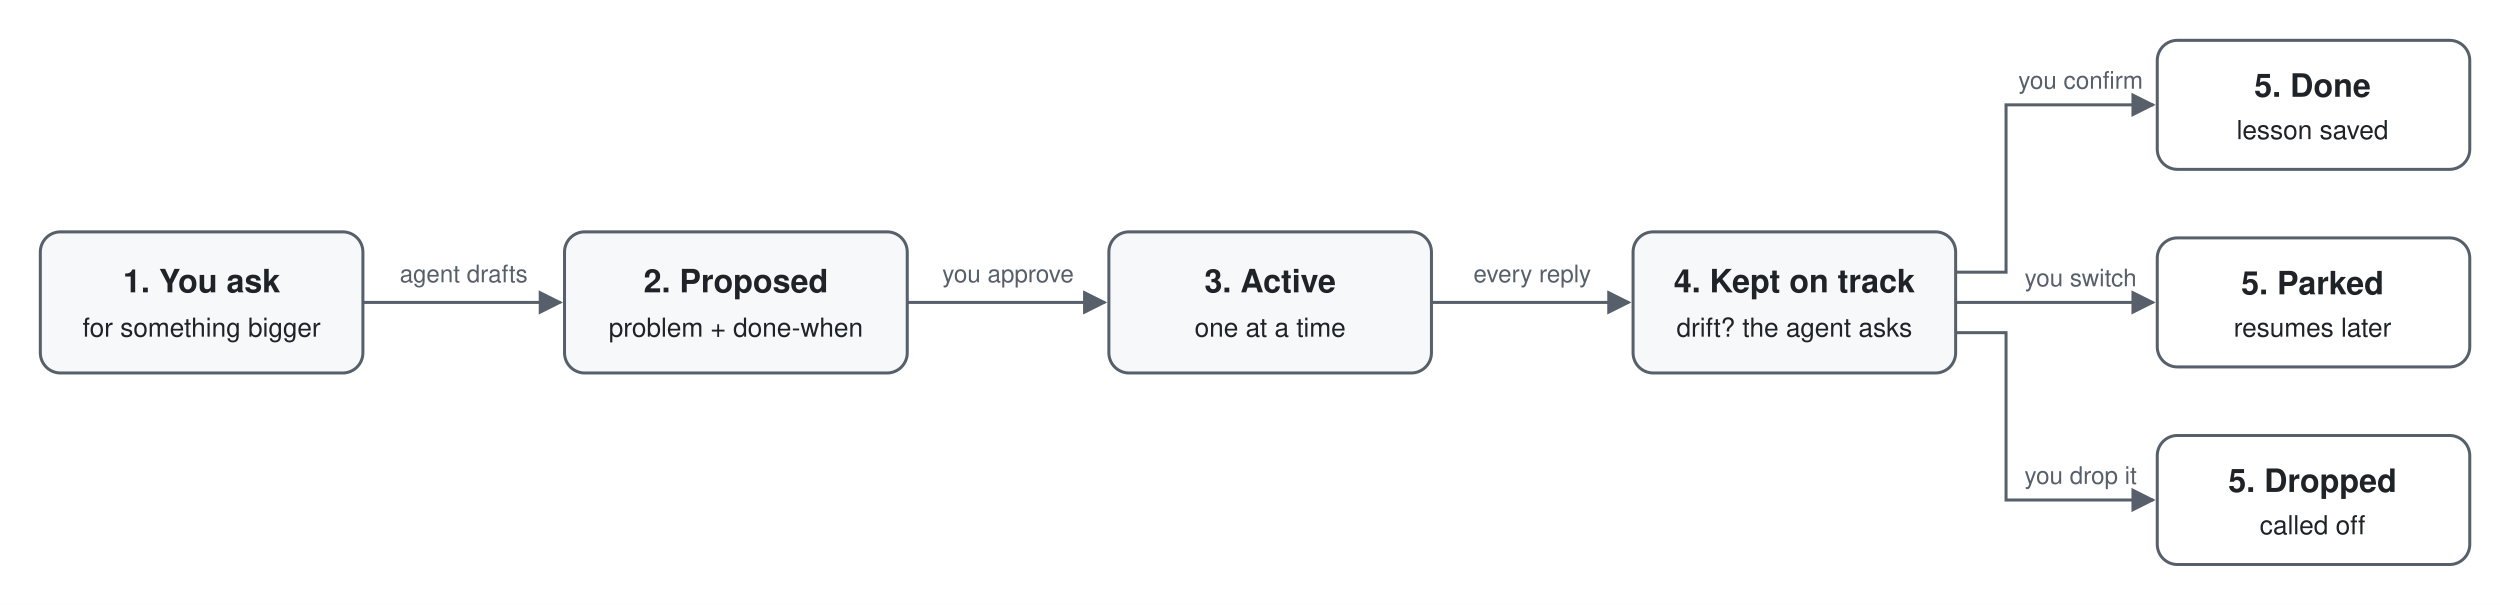
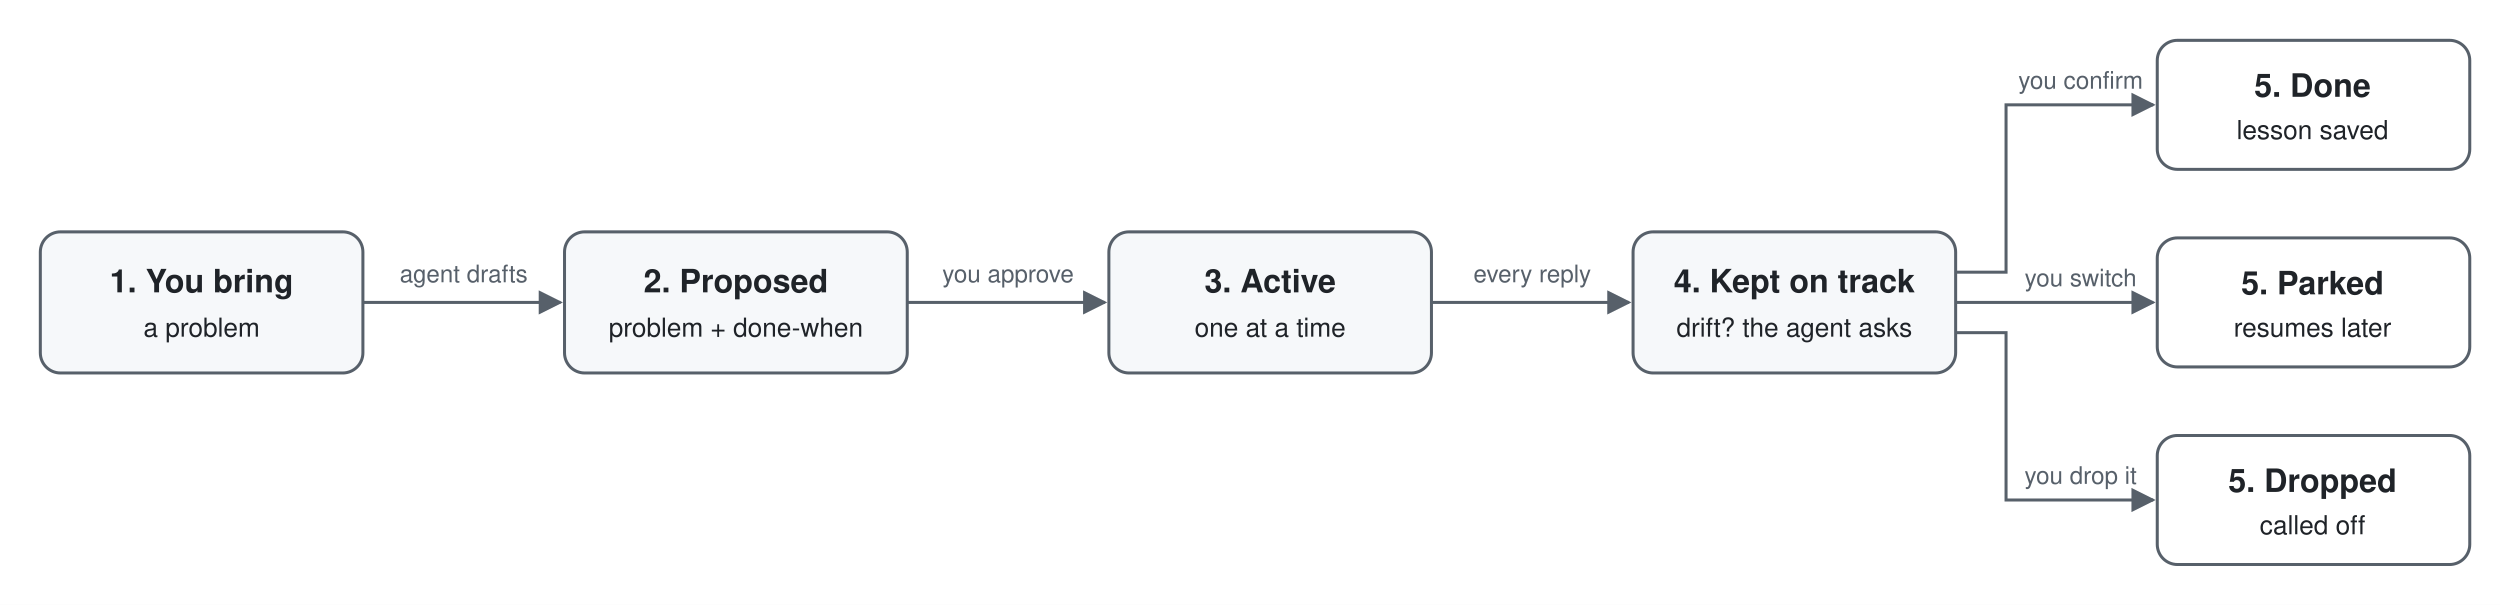
<svg xmlns="http://www.w3.org/2000/svg" width="1240" height="300" viewBox="0 0 1240 300" font-family="-apple-system, 'Segoe UI', Helvetica, Arial, sans-serif">
  <defs>
    <marker id="arrow" viewBox="0 0 10 10" refX="9" refY="5" markerWidth="8" markerHeight="8" orient="auto">
      <path d="M0,0 L10,5 L0,10 z" fill="#57606a" />
    </marker>
  </defs>
  <rect width="1240" height="300" fill="#ffffff" />
  <g fill="#f6f8fa" stroke="#57606a" stroke-width="1.5">
    <rect x="20" y="115" width="160" height="70" rx="10" />
    <rect x="280" y="115" width="170" height="70" rx="10" />
    <rect x="550" y="115" width="160" height="70" rx="10" />
    <rect x="810" y="115" width="160" height="70" rx="10" />
  </g>
  <g fill="#ffffff" stroke="#57606a" stroke-width="1.5">
    <rect x="1070" y="20" width="155" height="64" rx="10" />
    <rect x="1070" y="118" width="155" height="64" rx="10" />
    <rect x="1070" y="216" width="155" height="64" rx="10" />
  </g>
  <g fill="#1f2328" text-anchor="middle">
-     <text x="100" y="145" font-size="16" font-weight="600">1. You ask</text>
-     <text x="100" y="167" font-size="13">for something bigger</text>
+     <text x="100" y="145" font-size="16" font-weight="600">1. You bring</text>
+     <text x="100" y="167" font-size="13">a problem</text>
    <text x="365" y="145" font-size="16" font-weight="600">2. Proposed</text>
    <text x="365" y="167" font-size="13">problem + done-when</text>
    <text x="630" y="145" font-size="16" font-weight="600">3. Active</text>
    <text x="630" y="167" font-size="13">one at a time</text>
    <text x="890" y="145" font-size="16" font-weight="600">4. Kept on track</text>
    <text x="890" y="167" font-size="13">drift? the agent asks</text>
    <text x="1147" y="48" font-size="16" font-weight="600">5. Done</text>
    <text x="1147" y="69" font-size="13">lesson saved</text>
    <text x="1147" y="146" font-size="16" font-weight="600">5. Parked</text>
    <text x="1147" y="167" font-size="13">resumes later</text>
    <text x="1147" y="244" font-size="16" font-weight="600">5. Dropped</text>
    <text x="1147" y="265" font-size="13">called off</text>
  </g>
  <g stroke="#57606a" stroke-width="1.5" fill="none" marker-end="url(#arrow)">
    <line x1="180" y1="150" x2="278" y2="150" />
    <line x1="450" y1="150" x2="548" y2="150" />
    <line x1="710" y1="150" x2="808" y2="150" />
    <polyline points="970,135 995,135 995,52 1068,52" />
    <line x1="970" y1="150" x2="1068" y2="150" />
    <polyline points="970,165 995,165 995,248 1068,248" />
  </g>
  <g fill="#57606a" font-size="12" text-anchor="middle">
    <text x="230" y="140">agent drafts</text>
    <text x="500" y="140">you approve</text>
    <text x="760" y="140">every reply</text>
    <text x="1032" y="44">you confirm</text>
    <text x="1032" y="142">you switch</text>
    <text x="1032" y="240">you drop it</text>
  </g>
</svg>
